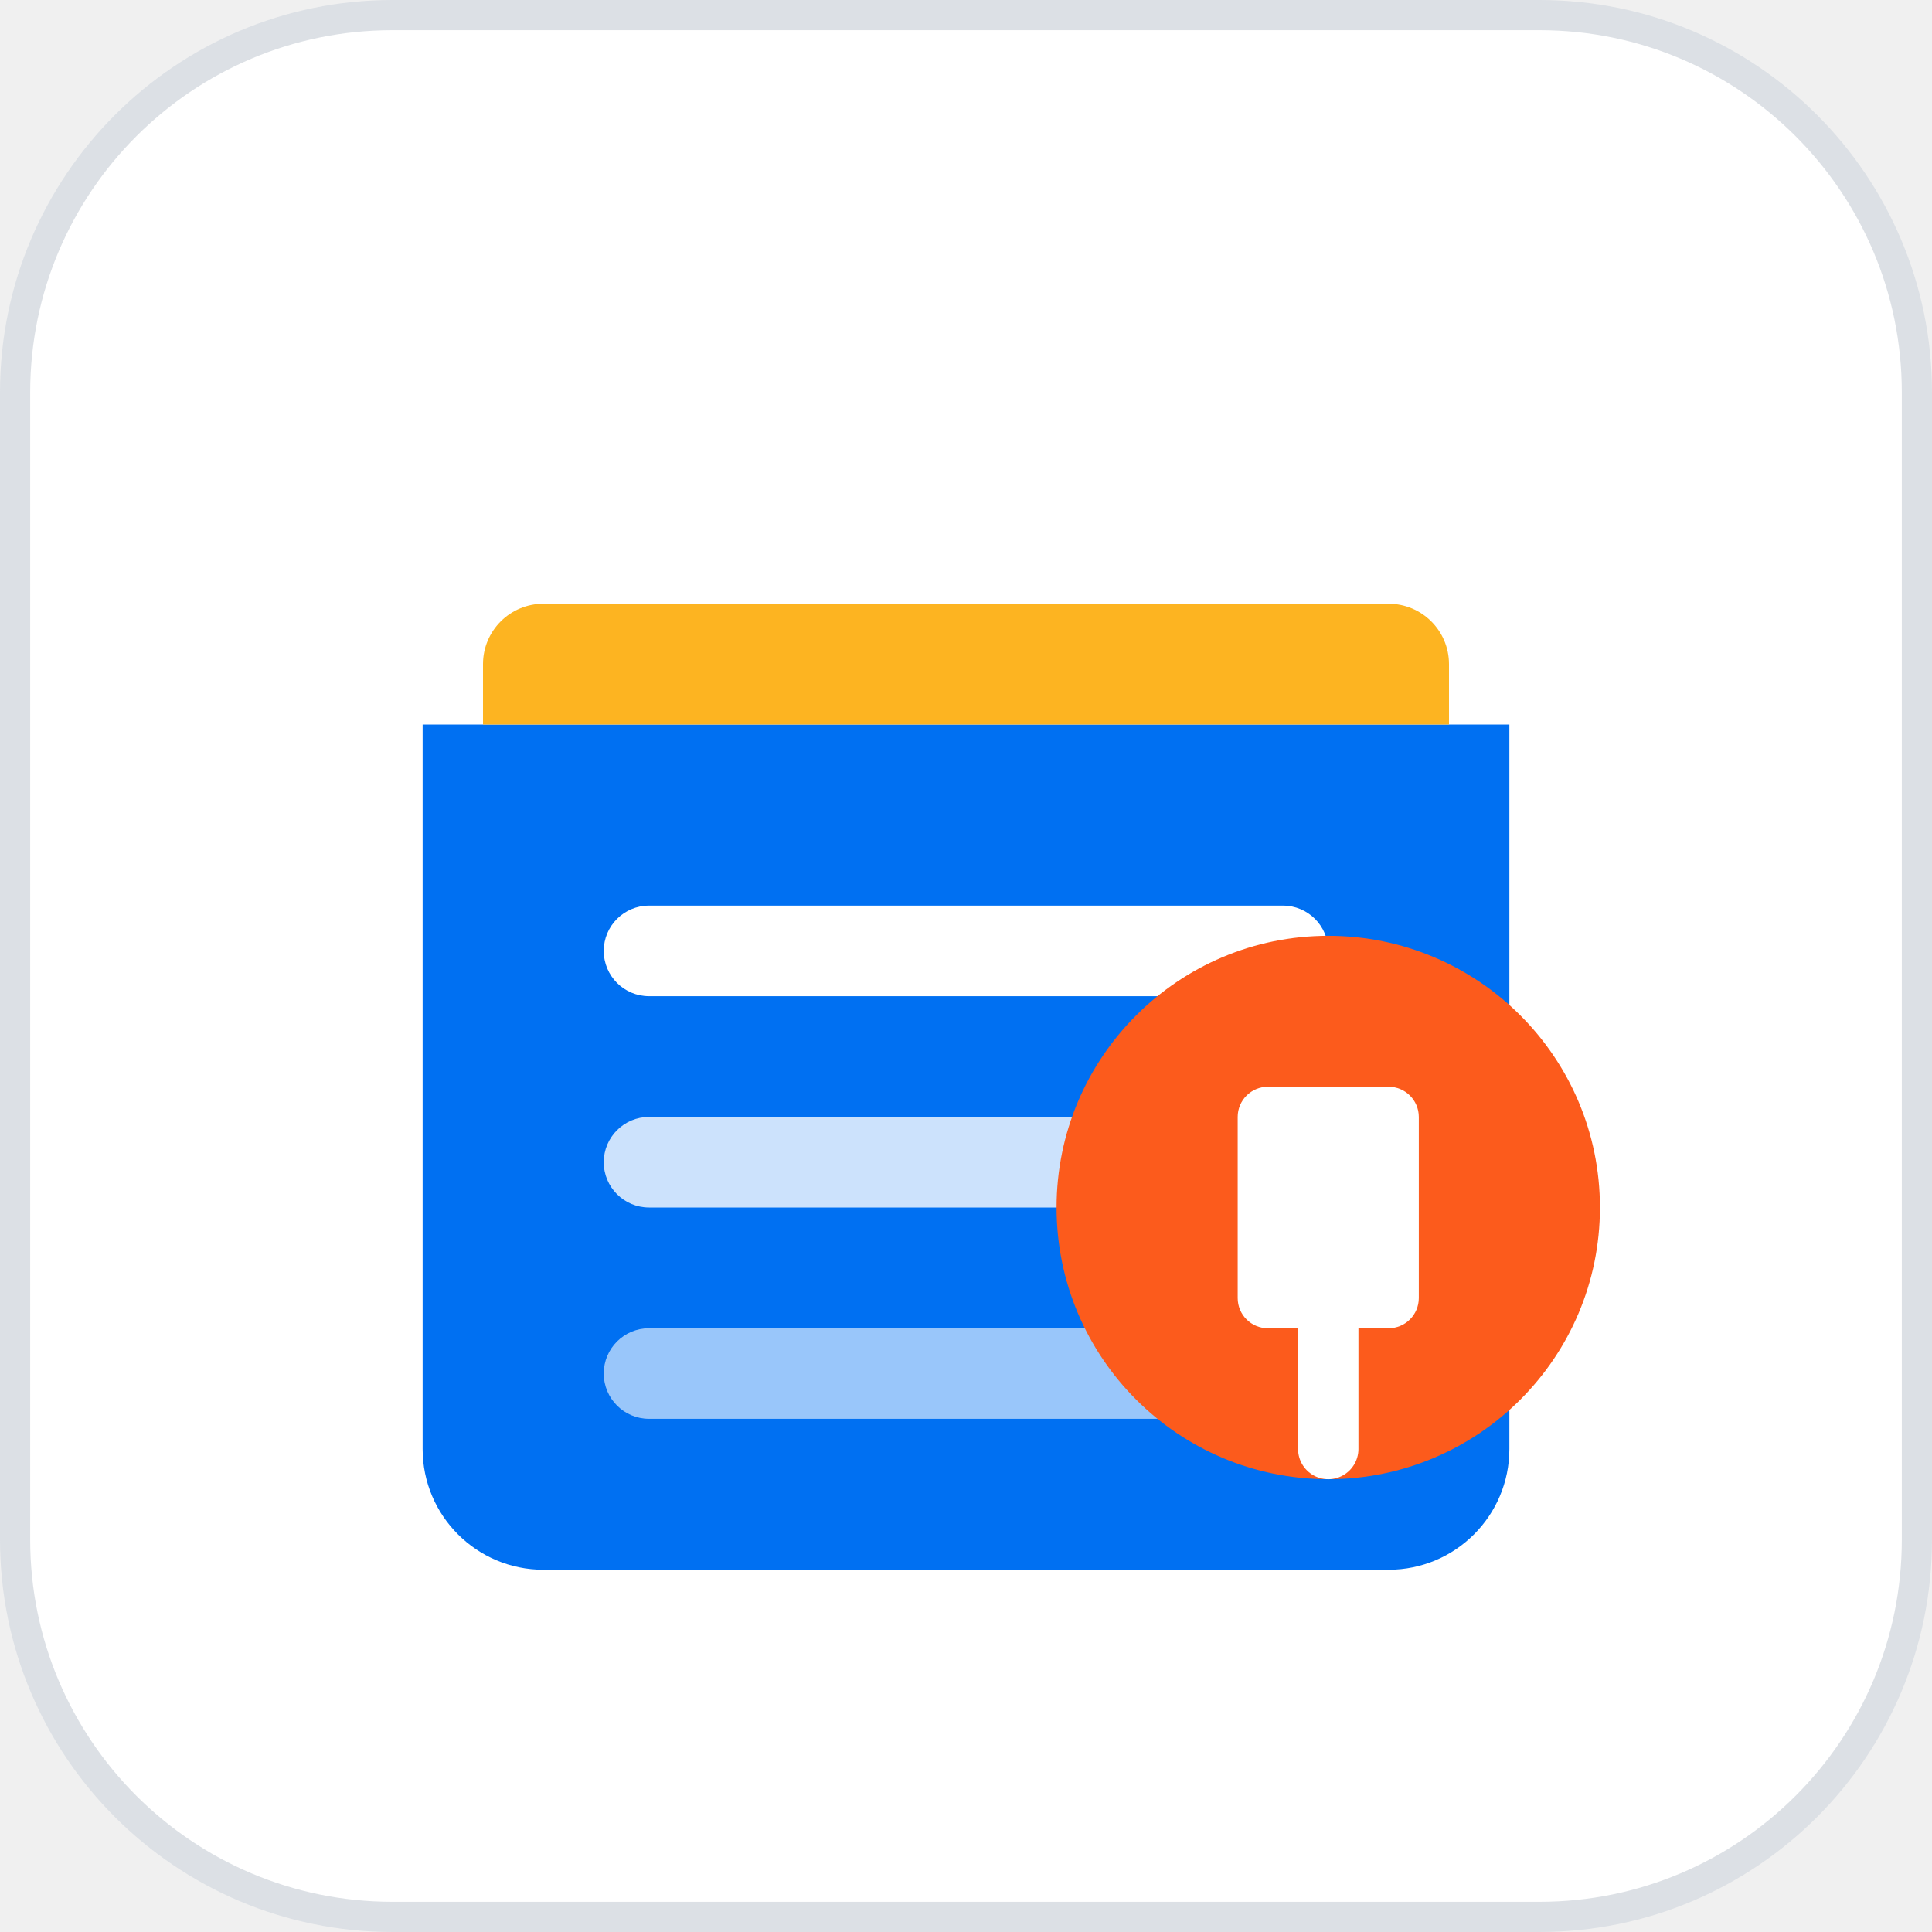
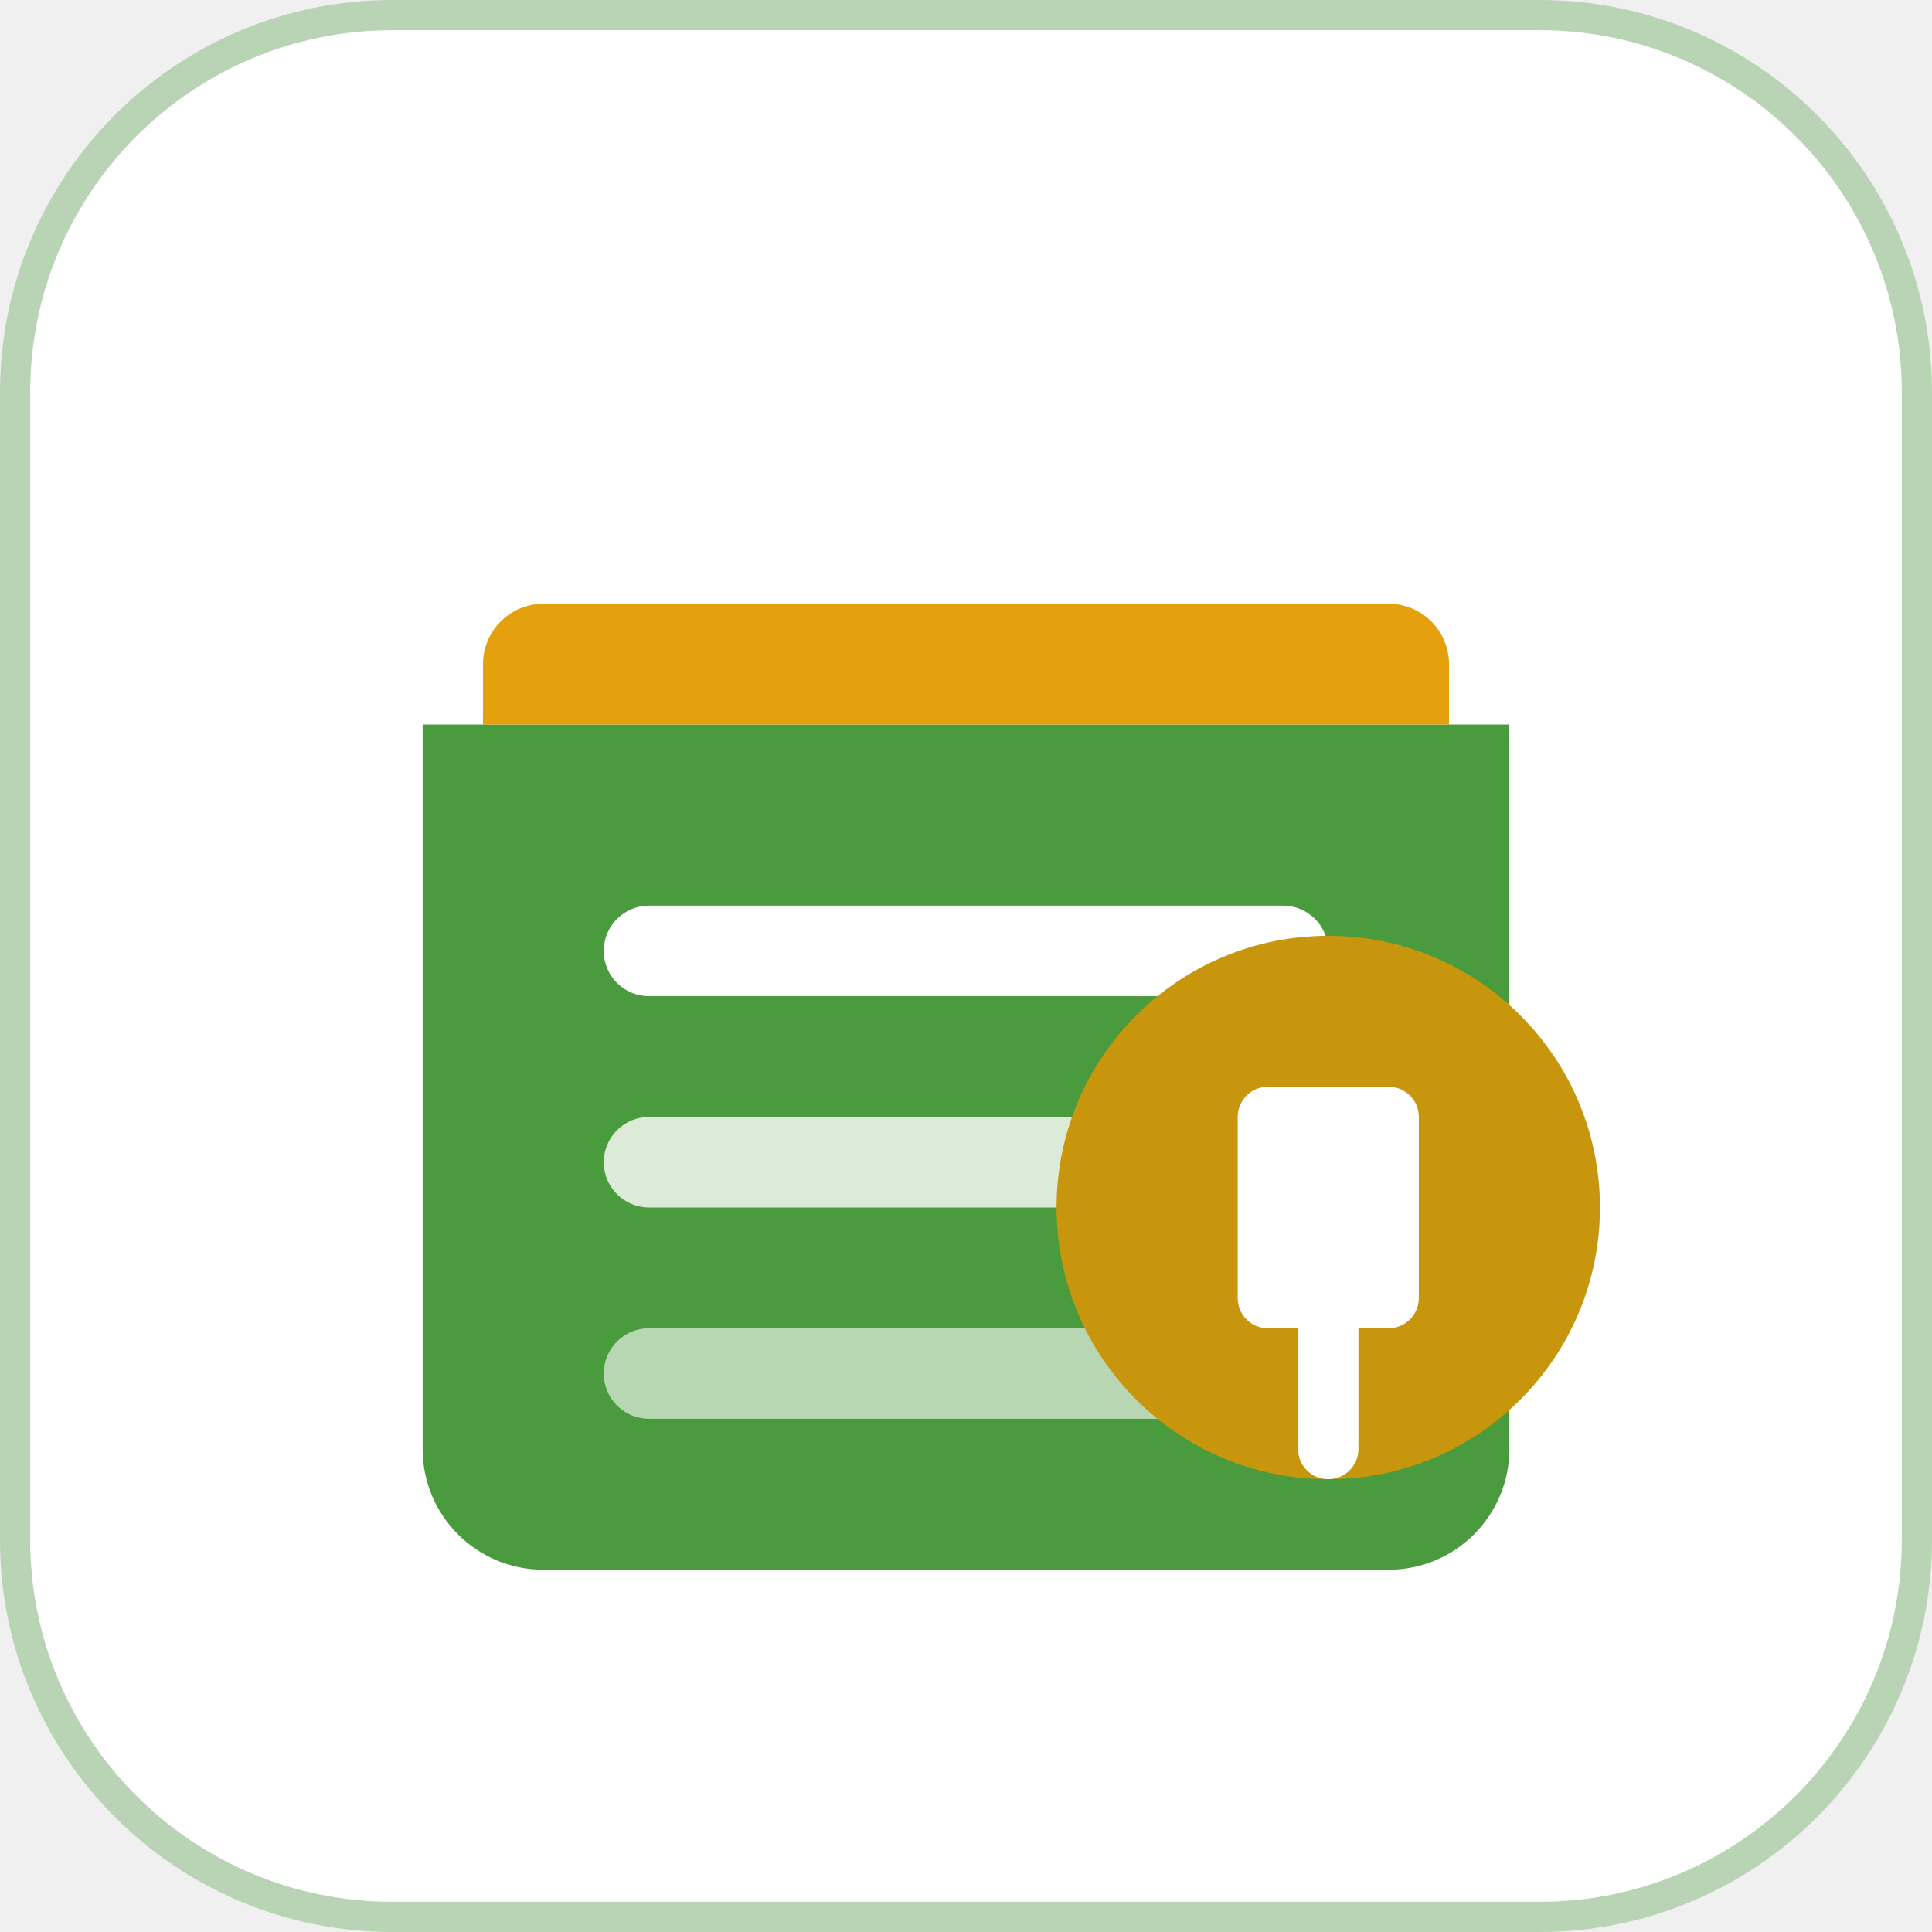
<svg xmlns="http://www.w3.org/2000/svg" width="64" height="64" viewBox="0 0 64 64" fill="none">
  <rect x="0.5" y="0.5" width="63" height="63" rx="12.5" fill="white" />
-   <rect x="0.5" y="0.5" width="63" height="63" rx="12.5" stroke="#DCE0E5" />
-   <path d="M14 24H50V48C50 50.209 48.209 52 46 52H18C15.791 52 14 50.209 14 48V24Z" fill="#0070F2" />
-   <path d="M18 20H46C47.105 20 48 20.895 48 22V24H16V22C16 20.895 16.895 20 18 20Z" fill="#FDB421" />
+   <rect x="0.5" y="0.5" width="63" height="63" rx="12.5" stroke="#B8D4B4" />
+   <path d="M14 24H50V48C50 50.209 48.209 52 46 52H18C15.791 52 14 50.209 14 48V24Z" fill="#4A9B3E" />
+   <path d="M18 20H46C47.105 20 48 20.895 48 22V24H16V22C16 20.895 16.895 20 18 20Z" fill="#E5A00D" />
  <rect x="20" y="30" width="24" height="3" rx="1.5" fill="white" />
  <rect x="20" y="37" width="18" height="3" rx="1.5" fill="white" fill-opacity="0.8" />
  <rect x="20" y="44" width="20" height="3" rx="1.5" fill="white" fill-opacity="0.6" />
-   <circle cx="44" cy="40" r="9" fill="#FC5B1C" />
+   <circle cx="44" cy="40" r="9" fill="#C8960C" />
  <rect x="41" y="36" width="6" height="8" rx="1" fill="white" />
  <path d="M44 44V48" stroke="white" stroke-width="2" stroke-linecap="round" />
</svg>
